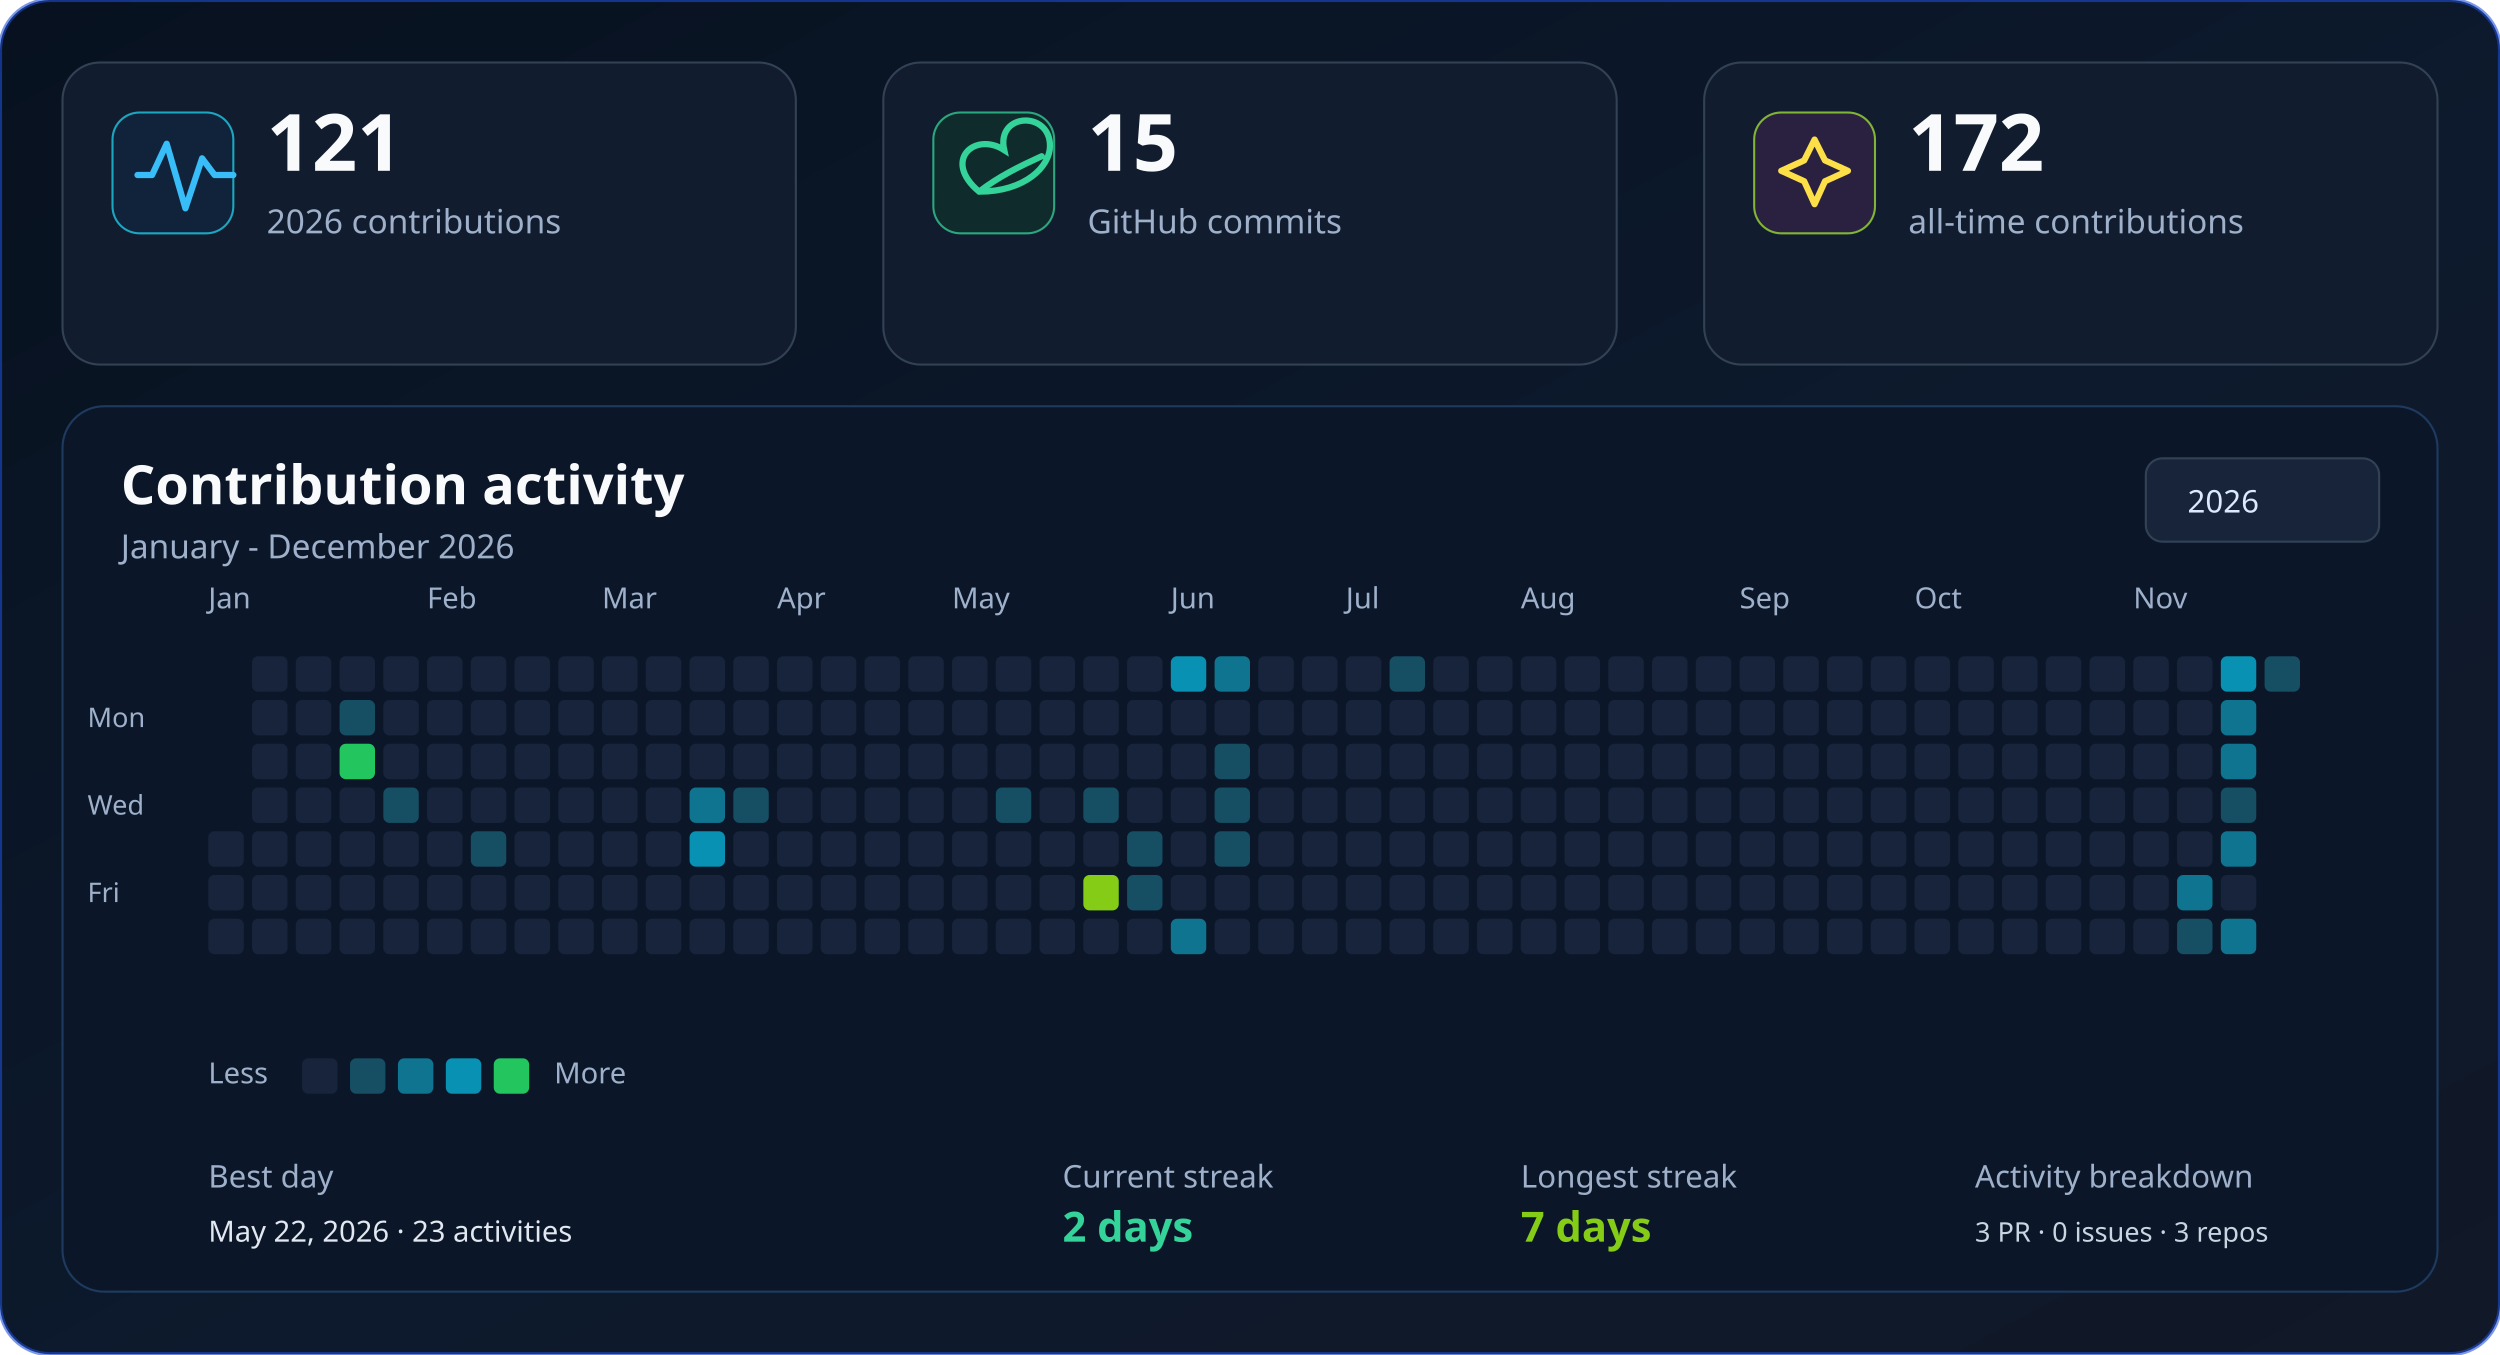
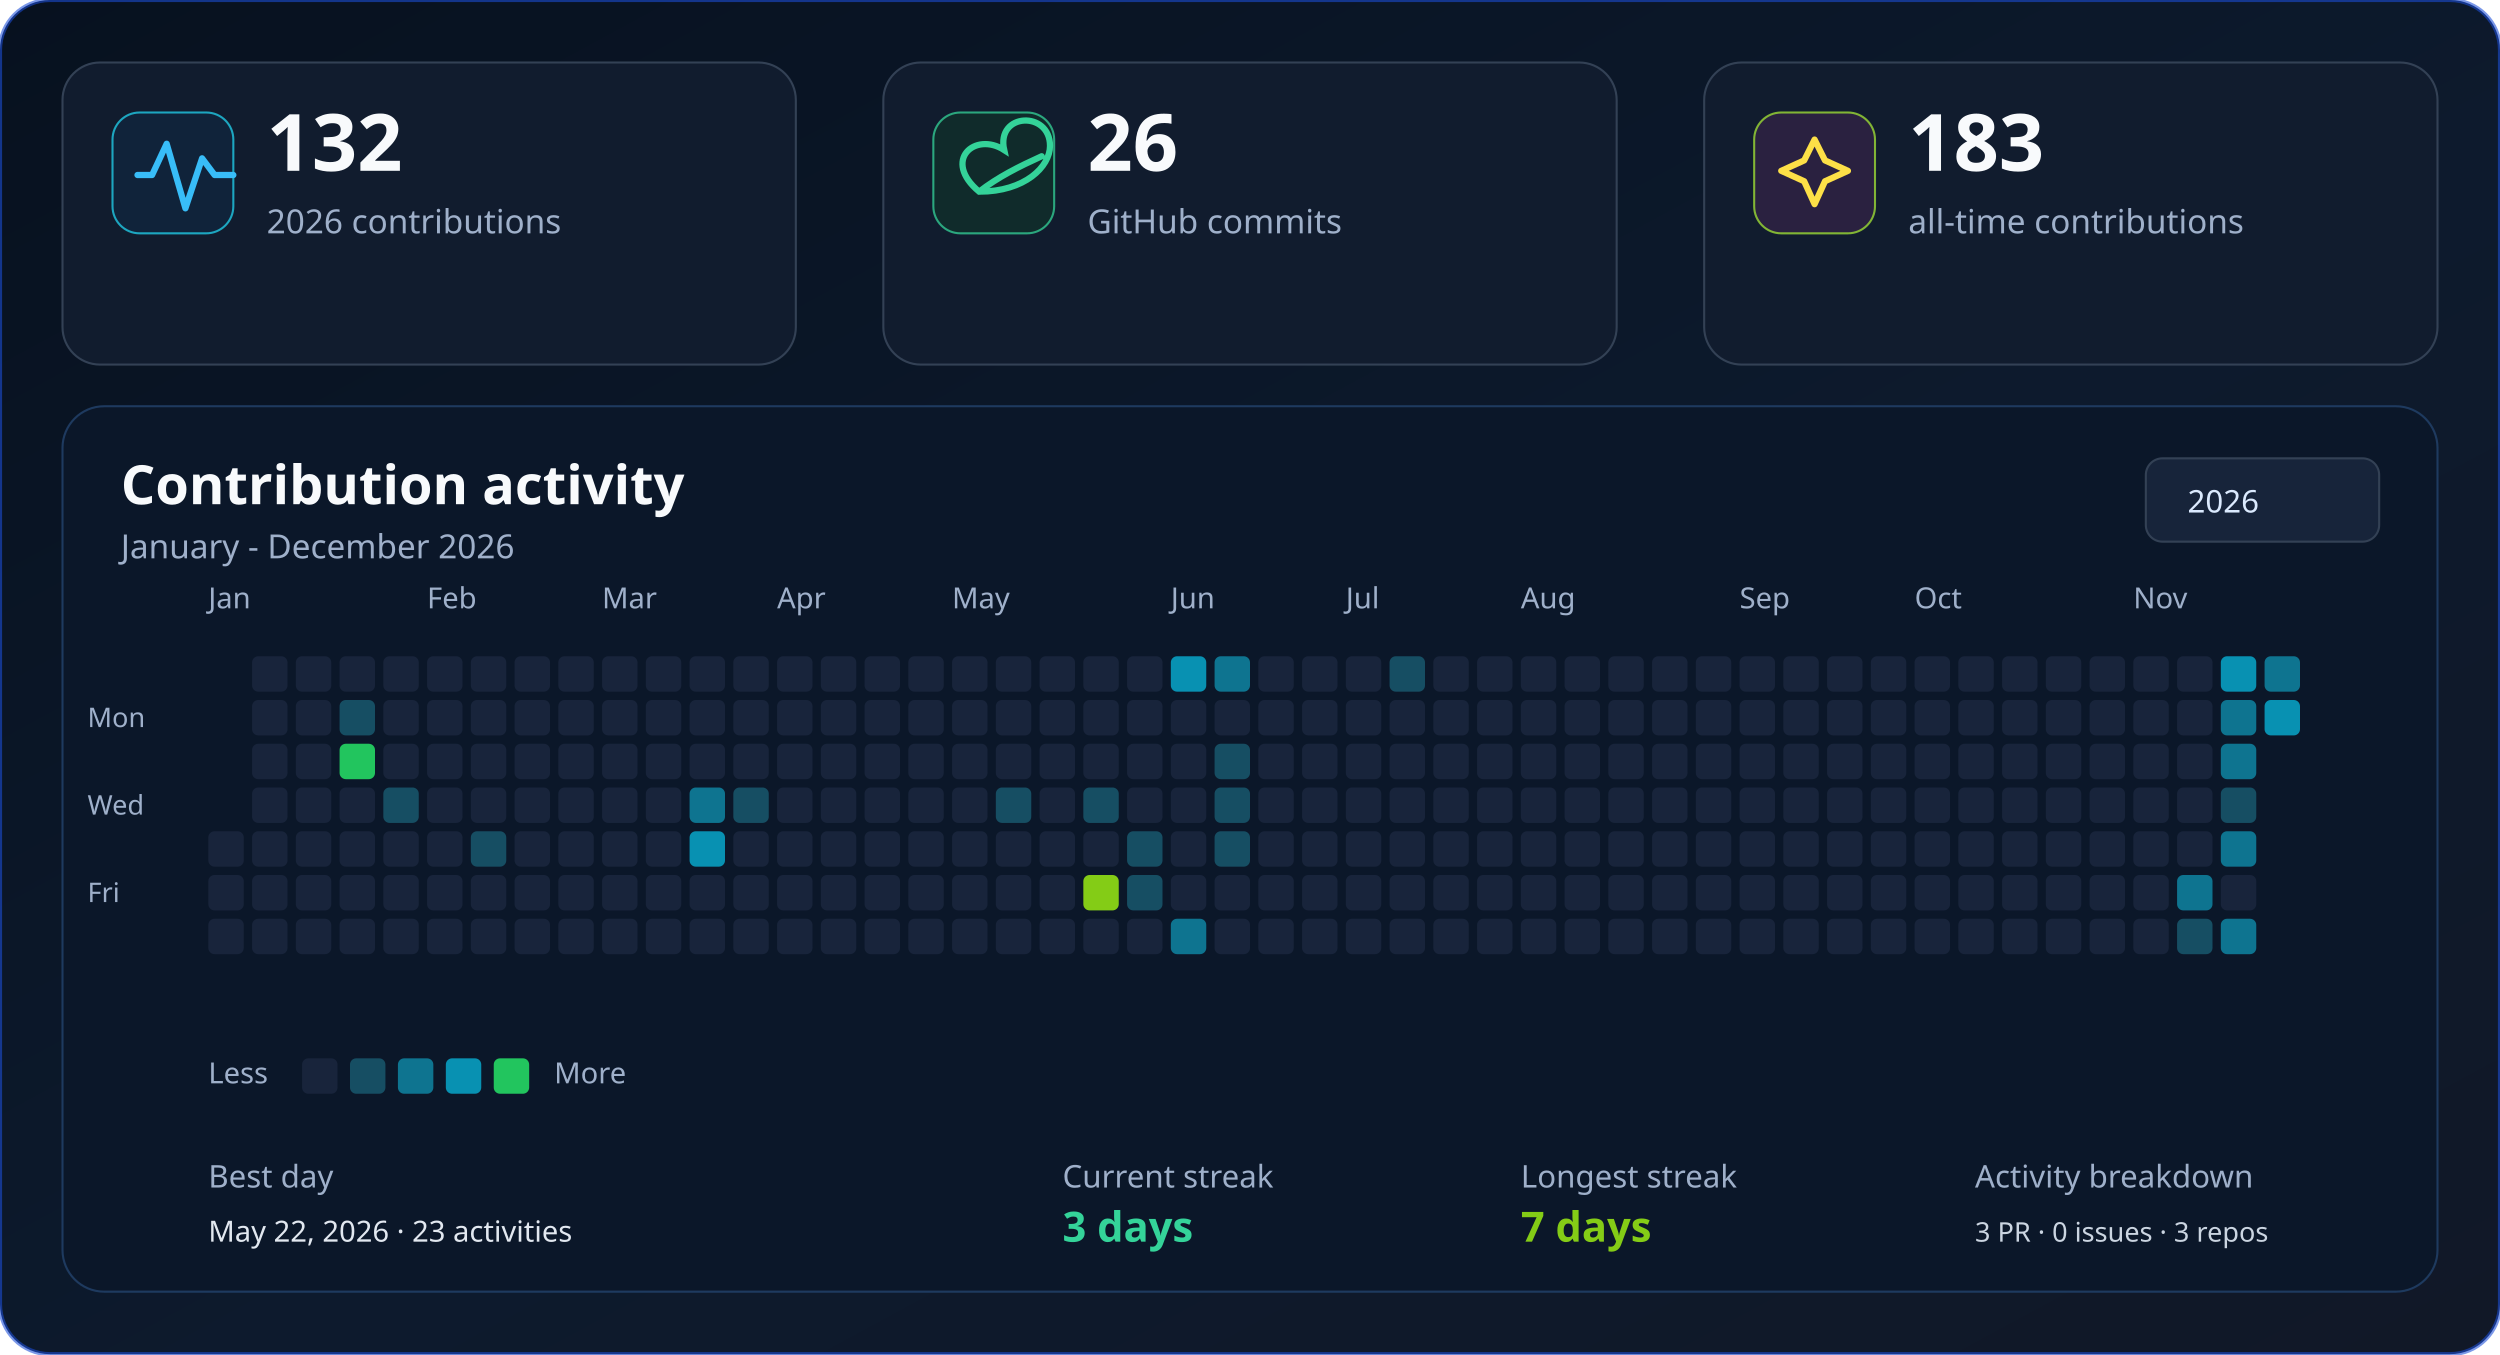
<svg xmlns="http://www.w3.org/2000/svg" width="1200" height="650" viewBox="0 0 1200 650" role="img" aria-labelledby="title desc">
  <defs>
    <linearGradient id="background" x1="0" y1="0" x2="1" y2="1">
      <stop stop-color="#07111f" />
      <stop offset=".55" stop-color="#0d1a2d" />
      <stop offset="1" stop-color="#111827" />
    </linearGradient>
    <linearGradient id="cyan" x1="0" y1="0" x2="1" y2="1">
      <stop stop-color="#22d3ee" />
      <stop offset="1" stop-color="#3b82f6" />
    </linearGradient>
  </defs>
  <rect width="1200" height="650" rx="24" fill="url(#background)" stroke="#1d4ed8" stroke-opacity=".58" stroke-width="2" />
  <g>
    <rect x="30" y="30" width="352" height="145" rx="18" fill="#111c2e" stroke="#334155" />
    <rect x="424" y="30" width="352" height="145" rx="18" fill="#111c2e" stroke="#334155" />
    <rect x="818" y="30" width="352" height="145" rx="18" fill="#111c2e" stroke="#334155" />
    <rect x="54" y="54" width="58" height="58" rx="13" fill="#10233a" stroke="#22d3ee" stroke-opacity=".75" />
    <path d="M66 84h7l7-15 9 31 8-24 6 8h9" fill="none" stroke="#38bdf8" stroke-width="3" stroke-linecap="round" stroke-linejoin="round" />
-     <text x="128" y="82" fill="#f8fafc" font-family="system-ui,sans-serif" font-size="38" font-weight="800">121</text>
+     <text x="128" y="82" fill="#f8fafc" font-family="system-ui,sans-serif" font-size="38" font-weight="800">132</text>
    <text x="128" y="112" fill="#9fb0ca" font-family="system-ui,sans-serif" font-size="16">2026 contributions</text>
    <rect x="448" y="54" width="58" height="58" rx="13" fill="#102b2b" stroke="#34d399" stroke-opacity=".75" />
    <path d="M470 92c-18-15-2-29 12-20-4-18 22-19 22-2 0 10-12 22-34 22zm0 0c9-7 19-12 30-17" fill="none" stroke="#34d399" stroke-width="3" stroke-linecap="round" />
-     <text x="522" y="82" fill="#f8fafc" font-family="system-ui,sans-serif" font-size="38" font-weight="800">15</text>
+     <text x="522" y="82" fill="#f8fafc" font-family="system-ui,sans-serif" font-size="38" font-weight="800">26</text>
    <text x="522" y="112" fill="#9fb0ca" font-family="system-ui,sans-serif" font-size="16">GitHub commits</text>
    <rect x="842" y="54" width="58" height="58" rx="13" fill="#2a2140" stroke="#a3e635" stroke-opacity=".75" />
    <path d="M871 67l5 10 11 5-11 5-5 11-5-11-11-5 11-5z" fill="none" stroke="#fde047" stroke-width="3" stroke-linejoin="round" />
-     <text x="916" y="82" fill="#f8fafc" font-family="system-ui,sans-serif" font-size="38" font-weight="800">172</text>
+     <text x="916" y="82" fill="#f8fafc" font-family="system-ui,sans-serif" font-size="38" font-weight="800">183</text>
    <text x="916" y="112" fill="#9fb0ca" font-family="system-ui,sans-serif" font-size="16">all-time contributions</text>
  </g>
  <rect x="30" y="195" width="1140" height="425" rx="20" fill="#0b1729" stroke="#1e3a5f" />
  <text x="58" y="242" fill="#f8fafc" font-family="system-ui,sans-serif" font-size="26" font-weight="800">Contribution activity</text>
  <text x="58" y="268" fill="#9fb0ca" font-family="system-ui,sans-serif" font-size="16">January - December 2026</text>
  <rect x="1030" y="220" width="112" height="40" rx="8" fill="#17243a" stroke="#334155" />
  <text x="1050" y="246" fill="#dbeafe" font-family="system-ui,sans-serif" font-size="15">2026</text>
  <text x="100" y="292" fill="#9fb0ca" font-family="system-ui,sans-serif" font-size="14">Jan</text>
  <text x="205" y="292" fill="#9fb0ca" font-family="system-ui,sans-serif" font-size="14">Feb</text>
  <text x="289" y="292" fill="#9fb0ca" font-family="system-ui,sans-serif" font-size="14">Mar</text>
  <text x="373" y="292" fill="#9fb0ca" font-family="system-ui,sans-serif" font-size="14">Apr</text>
  <text x="457" y="292" fill="#9fb0ca" font-family="system-ui,sans-serif" font-size="14">May</text>
  <text x="562" y="292" fill="#9fb0ca" font-family="system-ui,sans-serif" font-size="14">Jun</text>
  <text x="646" y="292" fill="#9fb0ca" font-family="system-ui,sans-serif" font-size="14">Jul</text>
  <text x="730" y="292" fill="#9fb0ca" font-family="system-ui,sans-serif" font-size="14">Aug</text>
  <text x="835" y="292" fill="#9fb0ca" font-family="system-ui,sans-serif" font-size="14">Sep</text>
  <text x="919" y="292" fill="#9fb0ca" font-family="system-ui,sans-serif" font-size="14">Oct</text>
  <text x="1024" y="292" fill="#9fb0ca" font-family="system-ui,sans-serif" font-size="14">Nov</text>
  <text x="42" y="349" fill="#9fb0ca" font-family="system-ui,sans-serif" font-size="13">Mon</text>
  <text x="42" y="391" fill="#9fb0ca" font-family="system-ui,sans-serif" font-size="13">Wed</text>
  <text x="42" y="433" fill="#9fb0ca" font-family="system-ui,sans-serif" font-size="13">Fri</text>
  <rect x="100" y="399" width="17" height="17" rx="3" fill="#18243b" />
  <rect x="100" y="420" width="17" height="17" rx="3" fill="#18243b" />
  <rect x="100" y="441" width="17" height="17" rx="3" fill="#18243b" />
  <rect x="121" y="315" width="17" height="17" rx="3" fill="#18243b" />
  <rect x="121" y="336" width="17" height="17" rx="3" fill="#18243b" />
  <rect x="121" y="357" width="17" height="17" rx="3" fill="#18243b" />
  <rect x="121" y="378" width="17" height="17" rx="3" fill="#18243b" />
  <rect x="121" y="399" width="17" height="17" rx="3" fill="#18243b" />
  <rect x="121" y="420" width="17" height="17" rx="3" fill="#18243b" />
  <rect x="121" y="441" width="17" height="17" rx="3" fill="#18243b" />
  <rect x="142" y="315" width="17" height="17" rx="3" fill="#18243b" />
  <rect x="142" y="336" width="17" height="17" rx="3" fill="#18243b" />
  <rect x="142" y="357" width="17" height="17" rx="3" fill="#18243b" />
  <rect x="142" y="378" width="17" height="17" rx="3" fill="#18243b" />
  <rect x="142" y="399" width="17" height="17" rx="3" fill="#18243b" />
  <rect x="142" y="420" width="17" height="17" rx="3" fill="#18243b" />
  <rect x="142" y="441" width="17" height="17" rx="3" fill="#18243b" />
  <rect x="163" y="315" width="17" height="17" rx="3" fill="#18243b" />
  <rect x="163" y="336" width="17" height="17" rx="3" fill="#164e63" />
  <rect x="163" y="357" width="17" height="17" rx="3" fill="#22c55e" />
  <rect x="163" y="378" width="17" height="17" rx="3" fill="#18243b" />
  <rect x="163" y="399" width="17" height="17" rx="3" fill="#18243b" />
  <rect x="163" y="420" width="17" height="17" rx="3" fill="#18243b" />
  <rect x="163" y="441" width="17" height="17" rx="3" fill="#18243b" />
  <rect x="184" y="315" width="17" height="17" rx="3" fill="#18243b" />
  <rect x="184" y="336" width="17" height="17" rx="3" fill="#18243b" />
  <rect x="184" y="357" width="17" height="17" rx="3" fill="#18243b" />
  <rect x="184" y="378" width="17" height="17" rx="3" fill="#164e63" />
  <rect x="184" y="399" width="17" height="17" rx="3" fill="#18243b" />
  <rect x="184" y="420" width="17" height="17" rx="3" fill="#18243b" />
  <rect x="184" y="441" width="17" height="17" rx="3" fill="#18243b" />
  <rect x="205" y="315" width="17" height="17" rx="3" fill="#18243b" />
  <rect x="205" y="336" width="17" height="17" rx="3" fill="#18243b" />
  <rect x="205" y="357" width="17" height="17" rx="3" fill="#18243b" />
  <rect x="205" y="378" width="17" height="17" rx="3" fill="#18243b" />
  <rect x="205" y="399" width="17" height="17" rx="3" fill="#18243b" />
  <rect x="205" y="420" width="17" height="17" rx="3" fill="#18243b" />
  <rect x="205" y="441" width="17" height="17" rx="3" fill="#18243b" />
  <rect x="226" y="315" width="17" height="17" rx="3" fill="#18243b" />
  <rect x="226" y="336" width="17" height="17" rx="3" fill="#18243b" />
  <rect x="226" y="357" width="17" height="17" rx="3" fill="#18243b" />
  <rect x="226" y="378" width="17" height="17" rx="3" fill="#18243b" />
  <rect x="226" y="399" width="17" height="17" rx="3" fill="#164e63" />
  <rect x="226" y="420" width="17" height="17" rx="3" fill="#18243b" />
  <rect x="226" y="441" width="17" height="17" rx="3" fill="#18243b" />
  <rect x="247" y="315" width="17" height="17" rx="3" fill="#18243b" />
  <rect x="247" y="336" width="17" height="17" rx="3" fill="#18243b" />
  <rect x="247" y="357" width="17" height="17" rx="3" fill="#18243b" />
  <rect x="247" y="378" width="17" height="17" rx="3" fill="#18243b" />
  <rect x="247" y="399" width="17" height="17" rx="3" fill="#18243b" />
  <rect x="247" y="420" width="17" height="17" rx="3" fill="#18243b" />
  <rect x="247" y="441" width="17" height="17" rx="3" fill="#18243b" />
  <rect x="268" y="315" width="17" height="17" rx="3" fill="#18243b" />
  <rect x="268" y="336" width="17" height="17" rx="3" fill="#18243b" />
  <rect x="268" y="357" width="17" height="17" rx="3" fill="#18243b" />
  <rect x="268" y="378" width="17" height="17" rx="3" fill="#18243b" />
  <rect x="268" y="399" width="17" height="17" rx="3" fill="#18243b" />
  <rect x="268" y="420" width="17" height="17" rx="3" fill="#18243b" />
  <rect x="268" y="441" width="17" height="17" rx="3" fill="#18243b" />
  <rect x="289" y="315" width="17" height="17" rx="3" fill="#18243b" />
  <rect x="289" y="336" width="17" height="17" rx="3" fill="#18243b" />
  <rect x="289" y="357" width="17" height="17" rx="3" fill="#18243b" />
  <rect x="289" y="378" width="17" height="17" rx="3" fill="#18243b" />
  <rect x="289" y="399" width="17" height="17" rx="3" fill="#18243b" />
  <rect x="289" y="420" width="17" height="17" rx="3" fill="#18243b" />
  <rect x="289" y="441" width="17" height="17" rx="3" fill="#18243b" />
  <rect x="310" y="315" width="17" height="17" rx="3" fill="#18243b" />
  <rect x="310" y="336" width="17" height="17" rx="3" fill="#18243b" />
  <rect x="310" y="357" width="17" height="17" rx="3" fill="#18243b" />
  <rect x="310" y="378" width="17" height="17" rx="3" fill="#18243b" />
  <rect x="310" y="399" width="17" height="17" rx="3" fill="#18243b" />
  <rect x="310" y="420" width="17" height="17" rx="3" fill="#18243b" />
  <rect x="310" y="441" width="17" height="17" rx="3" fill="#18243b" />
  <rect x="331" y="315" width="17" height="17" rx="3" fill="#18243b" />
  <rect x="331" y="336" width="17" height="17" rx="3" fill="#18243b" />
  <rect x="331" y="357" width="17" height="17" rx="3" fill="#18243b" />
  <rect x="331" y="378" width="17" height="17" rx="3" fill="#0e7490" />
  <rect x="331" y="399" width="17" height="17" rx="3" fill="#0891b2" />
  <rect x="331" y="420" width="17" height="17" rx="3" fill="#18243b" />
  <rect x="331" y="441" width="17" height="17" rx="3" fill="#18243b" />
  <rect x="352" y="315" width="17" height="17" rx="3" fill="#18243b" />
  <rect x="352" y="336" width="17" height="17" rx="3" fill="#18243b" />
  <rect x="352" y="357" width="17" height="17" rx="3" fill="#18243b" />
  <rect x="352" y="378" width="17" height="17" rx="3" fill="#164e63" />
  <rect x="352" y="399" width="17" height="17" rx="3" fill="#18243b" />
  <rect x="352" y="420" width="17" height="17" rx="3" fill="#18243b" />
  <rect x="352" y="441" width="17" height="17" rx="3" fill="#18243b" />
  <rect x="373" y="315" width="17" height="17" rx="3" fill="#18243b" />
  <rect x="373" y="336" width="17" height="17" rx="3" fill="#18243b" />
  <rect x="373" y="357" width="17" height="17" rx="3" fill="#18243b" />
  <rect x="373" y="378" width="17" height="17" rx="3" fill="#18243b" />
  <rect x="373" y="399" width="17" height="17" rx="3" fill="#18243b" />
  <rect x="373" y="420" width="17" height="17" rx="3" fill="#18243b" />
  <rect x="373" y="441" width="17" height="17" rx="3" fill="#18243b" />
  <rect x="394" y="315" width="17" height="17" rx="3" fill="#18243b" />
  <rect x="394" y="336" width="17" height="17" rx="3" fill="#18243b" />
  <rect x="394" y="357" width="17" height="17" rx="3" fill="#18243b" />
  <rect x="394" y="378" width="17" height="17" rx="3" fill="#18243b" />
  <rect x="394" y="399" width="17" height="17" rx="3" fill="#18243b" />
  <rect x="394" y="420" width="17" height="17" rx="3" fill="#18243b" />
  <rect x="394" y="441" width="17" height="17" rx="3" fill="#18243b" />
  <rect x="415" y="315" width="17" height="17" rx="3" fill="#18243b" />
  <rect x="415" y="336" width="17" height="17" rx="3" fill="#18243b" />
  <rect x="415" y="357" width="17" height="17" rx="3" fill="#18243b" />
  <rect x="415" y="378" width="17" height="17" rx="3" fill="#18243b" />
  <rect x="415" y="399" width="17" height="17" rx="3" fill="#18243b" />
  <rect x="415" y="420" width="17" height="17" rx="3" fill="#18243b" />
  <rect x="415" y="441" width="17" height="17" rx="3" fill="#18243b" />
  <rect x="436" y="315" width="17" height="17" rx="3" fill="#18243b" />
  <rect x="436" y="336" width="17" height="17" rx="3" fill="#18243b" />
  <rect x="436" y="357" width="17" height="17" rx="3" fill="#18243b" />
  <rect x="436" y="378" width="17" height="17" rx="3" fill="#18243b" />
  <rect x="436" y="399" width="17" height="17" rx="3" fill="#18243b" />
  <rect x="436" y="420" width="17" height="17" rx="3" fill="#18243b" />
  <rect x="436" y="441" width="17" height="17" rx="3" fill="#18243b" />
  <rect x="457" y="315" width="17" height="17" rx="3" fill="#18243b" />
  <rect x="457" y="336" width="17" height="17" rx="3" fill="#18243b" />
  <rect x="457" y="357" width="17" height="17" rx="3" fill="#18243b" />
  <rect x="457" y="378" width="17" height="17" rx="3" fill="#18243b" />
  <rect x="457" y="399" width="17" height="17" rx="3" fill="#18243b" />
  <rect x="457" y="420" width="17" height="17" rx="3" fill="#18243b" />
  <rect x="457" y="441" width="17" height="17" rx="3" fill="#18243b" />
  <rect x="478" y="315" width="17" height="17" rx="3" fill="#18243b" />
  <rect x="478" y="336" width="17" height="17" rx="3" fill="#18243b" />
  <rect x="478" y="357" width="17" height="17" rx="3" fill="#18243b" />
  <rect x="478" y="378" width="17" height="17" rx="3" fill="#164e63" />
  <rect x="478" y="399" width="17" height="17" rx="3" fill="#18243b" />
  <rect x="478" y="420" width="17" height="17" rx="3" fill="#18243b" />
  <rect x="478" y="441" width="17" height="17" rx="3" fill="#18243b" />
  <rect x="499" y="315" width="17" height="17" rx="3" fill="#18243b" />
  <rect x="499" y="336" width="17" height="17" rx="3" fill="#18243b" />
  <rect x="499" y="357" width="17" height="17" rx="3" fill="#18243b" />
  <rect x="499" y="378" width="17" height="17" rx="3" fill="#18243b" />
  <rect x="499" y="399" width="17" height="17" rx="3" fill="#18243b" />
  <rect x="499" y="420" width="17" height="17" rx="3" fill="#18243b" />
  <rect x="499" y="441" width="17" height="17" rx="3" fill="#18243b" />
  <rect x="520" y="315" width="17" height="17" rx="3" fill="#18243b" />
  <rect x="520" y="336" width="17" height="17" rx="3" fill="#18243b" />
  <rect x="520" y="357" width="17" height="17" rx="3" fill="#18243b" />
  <rect x="520" y="378" width="17" height="17" rx="3" fill="#164e63" />
  <rect x="520" y="399" width="17" height="17" rx="3" fill="#18243b" />
  <rect x="520" y="420" width="17" height="17" rx="3" fill="#84cc16" />
  <rect x="520" y="441" width="17" height="17" rx="3" fill="#18243b" />
  <rect x="541" y="315" width="17" height="17" rx="3" fill="#18243b" />
  <rect x="541" y="336" width="17" height="17" rx="3" fill="#18243b" />
  <rect x="541" y="357" width="17" height="17" rx="3" fill="#18243b" />
  <rect x="541" y="378" width="17" height="17" rx="3" fill="#18243b" />
  <rect x="541" y="399" width="17" height="17" rx="3" fill="#164e63" />
  <rect x="541" y="420" width="17" height="17" rx="3" fill="#164e63" />
  <rect x="541" y="441" width="17" height="17" rx="3" fill="#18243b" />
  <rect x="562" y="315" width="17" height="17" rx="3" fill="#0891b2" />
  <rect x="562" y="336" width="17" height="17" rx="3" fill="#18243b" />
  <rect x="562" y="357" width="17" height="17" rx="3" fill="#18243b" />
  <rect x="562" y="378" width="17" height="17" rx="3" fill="#18243b" />
  <rect x="562" y="399" width="17" height="17" rx="3" fill="#18243b" />
  <rect x="562" y="420" width="17" height="17" rx="3" fill="#18243b" />
  <rect x="562" y="441" width="17" height="17" rx="3" fill="#0e7490" />
  <rect x="583" y="315" width="17" height="17" rx="3" fill="#0e7490" />
  <rect x="583" y="336" width="17" height="17" rx="3" fill="#18243b" />
  <rect x="583" y="357" width="17" height="17" rx="3" fill="#164e63" />
  <rect x="583" y="378" width="17" height="17" rx="3" fill="#164e63" />
  <rect x="583" y="399" width="17" height="17" rx="3" fill="#164e63" />
  <rect x="583" y="420" width="17" height="17" rx="3" fill="#18243b" />
  <rect x="583" y="441" width="17" height="17" rx="3" fill="#18243b" />
  <rect x="604" y="315" width="17" height="17" rx="3" fill="#18243b" />
  <rect x="604" y="336" width="17" height="17" rx="3" fill="#18243b" />
  <rect x="604" y="357" width="17" height="17" rx="3" fill="#18243b" />
  <rect x="604" y="378" width="17" height="17" rx="3" fill="#18243b" />
  <rect x="604" y="399" width="17" height="17" rx="3" fill="#18243b" />
  <rect x="604" y="420" width="17" height="17" rx="3" fill="#18243b" />
  <rect x="604" y="441" width="17" height="17" rx="3" fill="#18243b" />
  <rect x="625" y="315" width="17" height="17" rx="3" fill="#18243b" />
  <rect x="625" y="336" width="17" height="17" rx="3" fill="#18243b" />
  <rect x="625" y="357" width="17" height="17" rx="3" fill="#18243b" />
  <rect x="625" y="378" width="17" height="17" rx="3" fill="#18243b" />
  <rect x="625" y="399" width="17" height="17" rx="3" fill="#18243b" />
  <rect x="625" y="420" width="17" height="17" rx="3" fill="#18243b" />
  <rect x="625" y="441" width="17" height="17" rx="3" fill="#18243b" />
  <rect x="646" y="315" width="17" height="17" rx="3" fill="#18243b" />
  <rect x="646" y="336" width="17" height="17" rx="3" fill="#18243b" />
  <rect x="646" y="357" width="17" height="17" rx="3" fill="#18243b" />
  <rect x="646" y="378" width="17" height="17" rx="3" fill="#18243b" />
  <rect x="646" y="399" width="17" height="17" rx="3" fill="#18243b" />
  <rect x="646" y="420" width="17" height="17" rx="3" fill="#18243b" />
  <rect x="646" y="441" width="17" height="17" rx="3" fill="#18243b" />
  <rect x="667" y="315" width="17" height="17" rx="3" fill="#164e63" />
  <rect x="667" y="336" width="17" height="17" rx="3" fill="#18243b" />
  <rect x="667" y="357" width="17" height="17" rx="3" fill="#18243b" />
  <rect x="667" y="378" width="17" height="17" rx="3" fill="#18243b" />
  <rect x="667" y="399" width="17" height="17" rx="3" fill="#18243b" />
  <rect x="667" y="420" width="17" height="17" rx="3" fill="#18243b" />
  <rect x="667" y="441" width="17" height="17" rx="3" fill="#18243b" />
  <rect x="688" y="315" width="17" height="17" rx="3" fill="#18243b" />
  <rect x="688" y="336" width="17" height="17" rx="3" fill="#18243b" />
  <rect x="688" y="357" width="17" height="17" rx="3" fill="#18243b" />
  <rect x="688" y="378" width="17" height="17" rx="3" fill="#18243b" />
  <rect x="688" y="399" width="17" height="17" rx="3" fill="#18243b" />
  <rect x="688" y="420" width="17" height="17" rx="3" fill="#18243b" />
  <rect x="688" y="441" width="17" height="17" rx="3" fill="#18243b" />
  <rect x="709" y="315" width="17" height="17" rx="3" fill="#18243b" />
  <rect x="709" y="336" width="17" height="17" rx="3" fill="#18243b" />
  <rect x="709" y="357" width="17" height="17" rx="3" fill="#18243b" />
  <rect x="709" y="378" width="17" height="17" rx="3" fill="#18243b" />
  <rect x="709" y="399" width="17" height="17" rx="3" fill="#18243b" />
  <rect x="709" y="420" width="17" height="17" rx="3" fill="#18243b" />
  <rect x="709" y="441" width="17" height="17" rx="3" fill="#18243b" />
  <rect x="730" y="315" width="17" height="17" rx="3" fill="#18243b" />
  <rect x="730" y="336" width="17" height="17" rx="3" fill="#18243b" />
  <rect x="730" y="357" width="17" height="17" rx="3" fill="#18243b" />
  <rect x="730" y="378" width="17" height="17" rx="3" fill="#18243b" />
  <rect x="730" y="399" width="17" height="17" rx="3" fill="#18243b" />
  <rect x="730" y="420" width="17" height="17" rx="3" fill="#18243b" />
  <rect x="730" y="441" width="17" height="17" rx="3" fill="#18243b" />
  <rect x="751" y="315" width="17" height="17" rx="3" fill="#18243b" />
  <rect x="751" y="336" width="17" height="17" rx="3" fill="#18243b" />
  <rect x="751" y="357" width="17" height="17" rx="3" fill="#18243b" />
  <rect x="751" y="378" width="17" height="17" rx="3" fill="#18243b" />
  <rect x="751" y="399" width="17" height="17" rx="3" fill="#18243b" />
  <rect x="751" y="420" width="17" height="17" rx="3" fill="#18243b" />
  <rect x="751" y="441" width="17" height="17" rx="3" fill="#18243b" />
  <rect x="772" y="315" width="17" height="17" rx="3" fill="#18243b" />
  <rect x="772" y="336" width="17" height="17" rx="3" fill="#18243b" />
  <rect x="772" y="357" width="17" height="17" rx="3" fill="#18243b" />
  <rect x="772" y="378" width="17" height="17" rx="3" fill="#18243b" />
  <rect x="772" y="399" width="17" height="17" rx="3" fill="#18243b" />
  <rect x="772" y="420" width="17" height="17" rx="3" fill="#18243b" />
  <rect x="772" y="441" width="17" height="17" rx="3" fill="#18243b" />
  <rect x="793" y="315" width="17" height="17" rx="3" fill="#18243b" />
  <rect x="793" y="336" width="17" height="17" rx="3" fill="#18243b" />
  <rect x="793" y="357" width="17" height="17" rx="3" fill="#18243b" />
  <rect x="793" y="378" width="17" height="17" rx="3" fill="#18243b" />
  <rect x="793" y="399" width="17" height="17" rx="3" fill="#18243b" />
  <rect x="793" y="420" width="17" height="17" rx="3" fill="#18243b" />
  <rect x="793" y="441" width="17" height="17" rx="3" fill="#18243b" />
  <rect x="814" y="315" width="17" height="17" rx="3" fill="#18243b" />
  <rect x="814" y="336" width="17" height="17" rx="3" fill="#18243b" />
  <rect x="814" y="357" width="17" height="17" rx="3" fill="#18243b" />
  <rect x="814" y="378" width="17" height="17" rx="3" fill="#18243b" />
  <rect x="814" y="399" width="17" height="17" rx="3" fill="#18243b" />
  <rect x="814" y="420" width="17" height="17" rx="3" fill="#18243b" />
  <rect x="814" y="441" width="17" height="17" rx="3" fill="#18243b" />
  <rect x="835" y="315" width="17" height="17" rx="3" fill="#18243b" />
  <rect x="835" y="336" width="17" height="17" rx="3" fill="#18243b" />
  <rect x="835" y="357" width="17" height="17" rx="3" fill="#18243b" />
  <rect x="835" y="378" width="17" height="17" rx="3" fill="#18243b" />
  <rect x="835" y="399" width="17" height="17" rx="3" fill="#18243b" />
  <rect x="835" y="420" width="17" height="17" rx="3" fill="#18243b" />
  <rect x="835" y="441" width="17" height="17" rx="3" fill="#18243b" />
  <rect x="856" y="315" width="17" height="17" rx="3" fill="#18243b" />
  <rect x="856" y="336" width="17" height="17" rx="3" fill="#18243b" />
  <rect x="856" y="357" width="17" height="17" rx="3" fill="#18243b" />
  <rect x="856" y="378" width="17" height="17" rx="3" fill="#18243b" />
  <rect x="856" y="399" width="17" height="17" rx="3" fill="#18243b" />
  <rect x="856" y="420" width="17" height="17" rx="3" fill="#18243b" />
  <rect x="856" y="441" width="17" height="17" rx="3" fill="#18243b" />
  <rect x="877" y="315" width="17" height="17" rx="3" fill="#18243b" />
  <rect x="877" y="336" width="17" height="17" rx="3" fill="#18243b" />
  <rect x="877" y="357" width="17" height="17" rx="3" fill="#18243b" />
  <rect x="877" y="378" width="17" height="17" rx="3" fill="#18243b" />
  <rect x="877" y="399" width="17" height="17" rx="3" fill="#18243b" />
  <rect x="877" y="420" width="17" height="17" rx="3" fill="#18243b" />
  <rect x="877" y="441" width="17" height="17" rx="3" fill="#18243b" />
  <rect x="898" y="315" width="17" height="17" rx="3" fill="#18243b" />
  <rect x="898" y="336" width="17" height="17" rx="3" fill="#18243b" />
  <rect x="898" y="357" width="17" height="17" rx="3" fill="#18243b" />
  <rect x="898" y="378" width="17" height="17" rx="3" fill="#18243b" />
  <rect x="898" y="399" width="17" height="17" rx="3" fill="#18243b" />
  <rect x="898" y="420" width="17" height="17" rx="3" fill="#18243b" />
  <rect x="898" y="441" width="17" height="17" rx="3" fill="#18243b" />
  <rect x="919" y="315" width="17" height="17" rx="3" fill="#18243b" />
  <rect x="919" y="336" width="17" height="17" rx="3" fill="#18243b" />
  <rect x="919" y="357" width="17" height="17" rx="3" fill="#18243b" />
  <rect x="919" y="378" width="17" height="17" rx="3" fill="#18243b" />
  <rect x="919" y="399" width="17" height="17" rx="3" fill="#18243b" />
  <rect x="919" y="420" width="17" height="17" rx="3" fill="#18243b" />
  <rect x="919" y="441" width="17" height="17" rx="3" fill="#18243b" />
  <rect x="940" y="315" width="17" height="17" rx="3" fill="#18243b" />
  <rect x="940" y="336" width="17" height="17" rx="3" fill="#18243b" />
  <rect x="940" y="357" width="17" height="17" rx="3" fill="#18243b" />
  <rect x="940" y="378" width="17" height="17" rx="3" fill="#18243b" />
  <rect x="940" y="399" width="17" height="17" rx="3" fill="#18243b" />
  <rect x="940" y="420" width="17" height="17" rx="3" fill="#18243b" />
  <rect x="940" y="441" width="17" height="17" rx="3" fill="#18243b" />
  <rect x="961" y="315" width="17" height="17" rx="3" fill="#18243b" />
  <rect x="961" y="336" width="17" height="17" rx="3" fill="#18243b" />
  <rect x="961" y="357" width="17" height="17" rx="3" fill="#18243b" />
  <rect x="961" y="378" width="17" height="17" rx="3" fill="#18243b" />
  <rect x="961" y="399" width="17" height="17" rx="3" fill="#18243b" />
  <rect x="961" y="420" width="17" height="17" rx="3" fill="#18243b" />
  <rect x="961" y="441" width="17" height="17" rx="3" fill="#18243b" />
  <rect x="982" y="315" width="17" height="17" rx="3" fill="#18243b" />
  <rect x="982" y="336" width="17" height="17" rx="3" fill="#18243b" />
  <rect x="982" y="357" width="17" height="17" rx="3" fill="#18243b" />
  <rect x="982" y="378" width="17" height="17" rx="3" fill="#18243b" />
  <rect x="982" y="399" width="17" height="17" rx="3" fill="#18243b" />
  <rect x="982" y="420" width="17" height="17" rx="3" fill="#18243b" />
  <rect x="982" y="441" width="17" height="17" rx="3" fill="#18243b" />
  <rect x="1003" y="315" width="17" height="17" rx="3" fill="#18243b" />
  <rect x="1003" y="336" width="17" height="17" rx="3" fill="#18243b" />
  <rect x="1003" y="357" width="17" height="17" rx="3" fill="#18243b" />
  <rect x="1003" y="378" width="17" height="17" rx="3" fill="#18243b" />
  <rect x="1003" y="399" width="17" height="17" rx="3" fill="#18243b" />
  <rect x="1003" y="420" width="17" height="17" rx="3" fill="#18243b" />
  <rect x="1003" y="441" width="17" height="17" rx="3" fill="#18243b" />
  <rect x="1024" y="315" width="17" height="17" rx="3" fill="#18243b" />
  <rect x="1024" y="336" width="17" height="17" rx="3" fill="#18243b" />
  <rect x="1024" y="357" width="17" height="17" rx="3" fill="#18243b" />
  <rect x="1024" y="378" width="17" height="17" rx="3" fill="#18243b" />
  <rect x="1024" y="399" width="17" height="17" rx="3" fill="#18243b" />
  <rect x="1024" y="420" width="17" height="17" rx="3" fill="#18243b" />
  <rect x="1024" y="441" width="17" height="17" rx="3" fill="#18243b" />
  <rect x="1045" y="315" width="17" height="17" rx="3" fill="#18243b" />
  <rect x="1045" y="336" width="17" height="17" rx="3" fill="#18243b" />
  <rect x="1045" y="357" width="17" height="17" rx="3" fill="#18243b" />
  <rect x="1045" y="378" width="17" height="17" rx="3" fill="#18243b" />
  <rect x="1045" y="399" width="17" height="17" rx="3" fill="#18243b" />
  <rect x="1045" y="420" width="17" height="17" rx="3" fill="#0e7490" />
  <rect x="1045" y="441" width="17" height="17" rx="3" fill="#164e63" />
  <rect x="1066" y="315" width="17" height="17" rx="3" fill="#0891b2" />
  <rect x="1066" y="336" width="17" height="17" rx="3" fill="#0e7490" />
  <rect x="1066" y="357" width="17" height="17" rx="3" fill="#0e7490" />
  <rect x="1066" y="378" width="17" height="17" rx="3" fill="#164e63" />
  <rect x="1066" y="399" width="17" height="17" rx="3" fill="#0e7490" />
  <rect x="1066" y="420" width="17" height="17" rx="3" fill="#18243b" />
  <rect x="1066" y="441" width="17" height="17" rx="3" fill="#0e7490" />
-   <rect x="1087" y="315" width="17" height="17" rx="3" fill="#164e63" />
+   <rect x="1087" y="315" width="17" height="17" rx="3" fill="#0e7490" />
+   <rect x="1087" y="336" width="17" height="17" rx="3" fill="#0891b2" />
  <text x="100" y="520" fill="#9fb0ca" font-family="system-ui,sans-serif" font-size="14">Less</text>
  <rect x="145" y="508" width="17" height="17" rx="3" fill="#18243b" />
  <rect x="168" y="508" width="17" height="17" rx="3" fill="#164e63" />
  <rect x="191" y="508" width="17" height="17" rx="3" fill="#0e7490" />
  <rect x="214" y="508" width="17" height="17" rx="3" fill="#0891b2" />
  <rect x="237" y="508" width="17" height="17" rx="3" fill="#22c55e" />
  <text x="266" y="520" fill="#9fb0ca" font-family="system-ui,sans-serif" font-size="14">More</text>
  <text x="100" y="570" fill="#9fb0ca" font-family="system-ui,sans-serif" font-size="15">Best day</text>
  <text x="100" y="596" fill="#e2e8f0" font-family="system-ui,sans-serif" font-size="14">May 22, 2026 · 23 activities</text>
  <text x="510" y="570" fill="#9fb0ca" font-family="system-ui,sans-serif" font-size="15">Current streak</text>
-   <text x="510" y="596" fill="#34d399" font-family="system-ui,sans-serif" font-size="20" font-weight="800">2 days</text>
+   <text x="510" y="596" fill="#34d399" font-family="system-ui,sans-serif" font-size="20" font-weight="800">3 days</text>
  <text x="730" y="570" fill="#9fb0ca" font-family="system-ui,sans-serif" font-size="15">Longest streak</text>
  <text x="730" y="596" fill="#84cc16" font-family="system-ui,sans-serif" font-size="20" font-weight="800">7 days</text>
  <text x="948" y="570" fill="#9fb0ca" font-family="system-ui,sans-serif" font-size="15">Activity breakdown</text>
  <text x="948" y="596" fill="#cbd5e1" font-family="system-ui,sans-serif" font-size="13">3 PR · 0 issues · 3 repos</text>
</svg>
